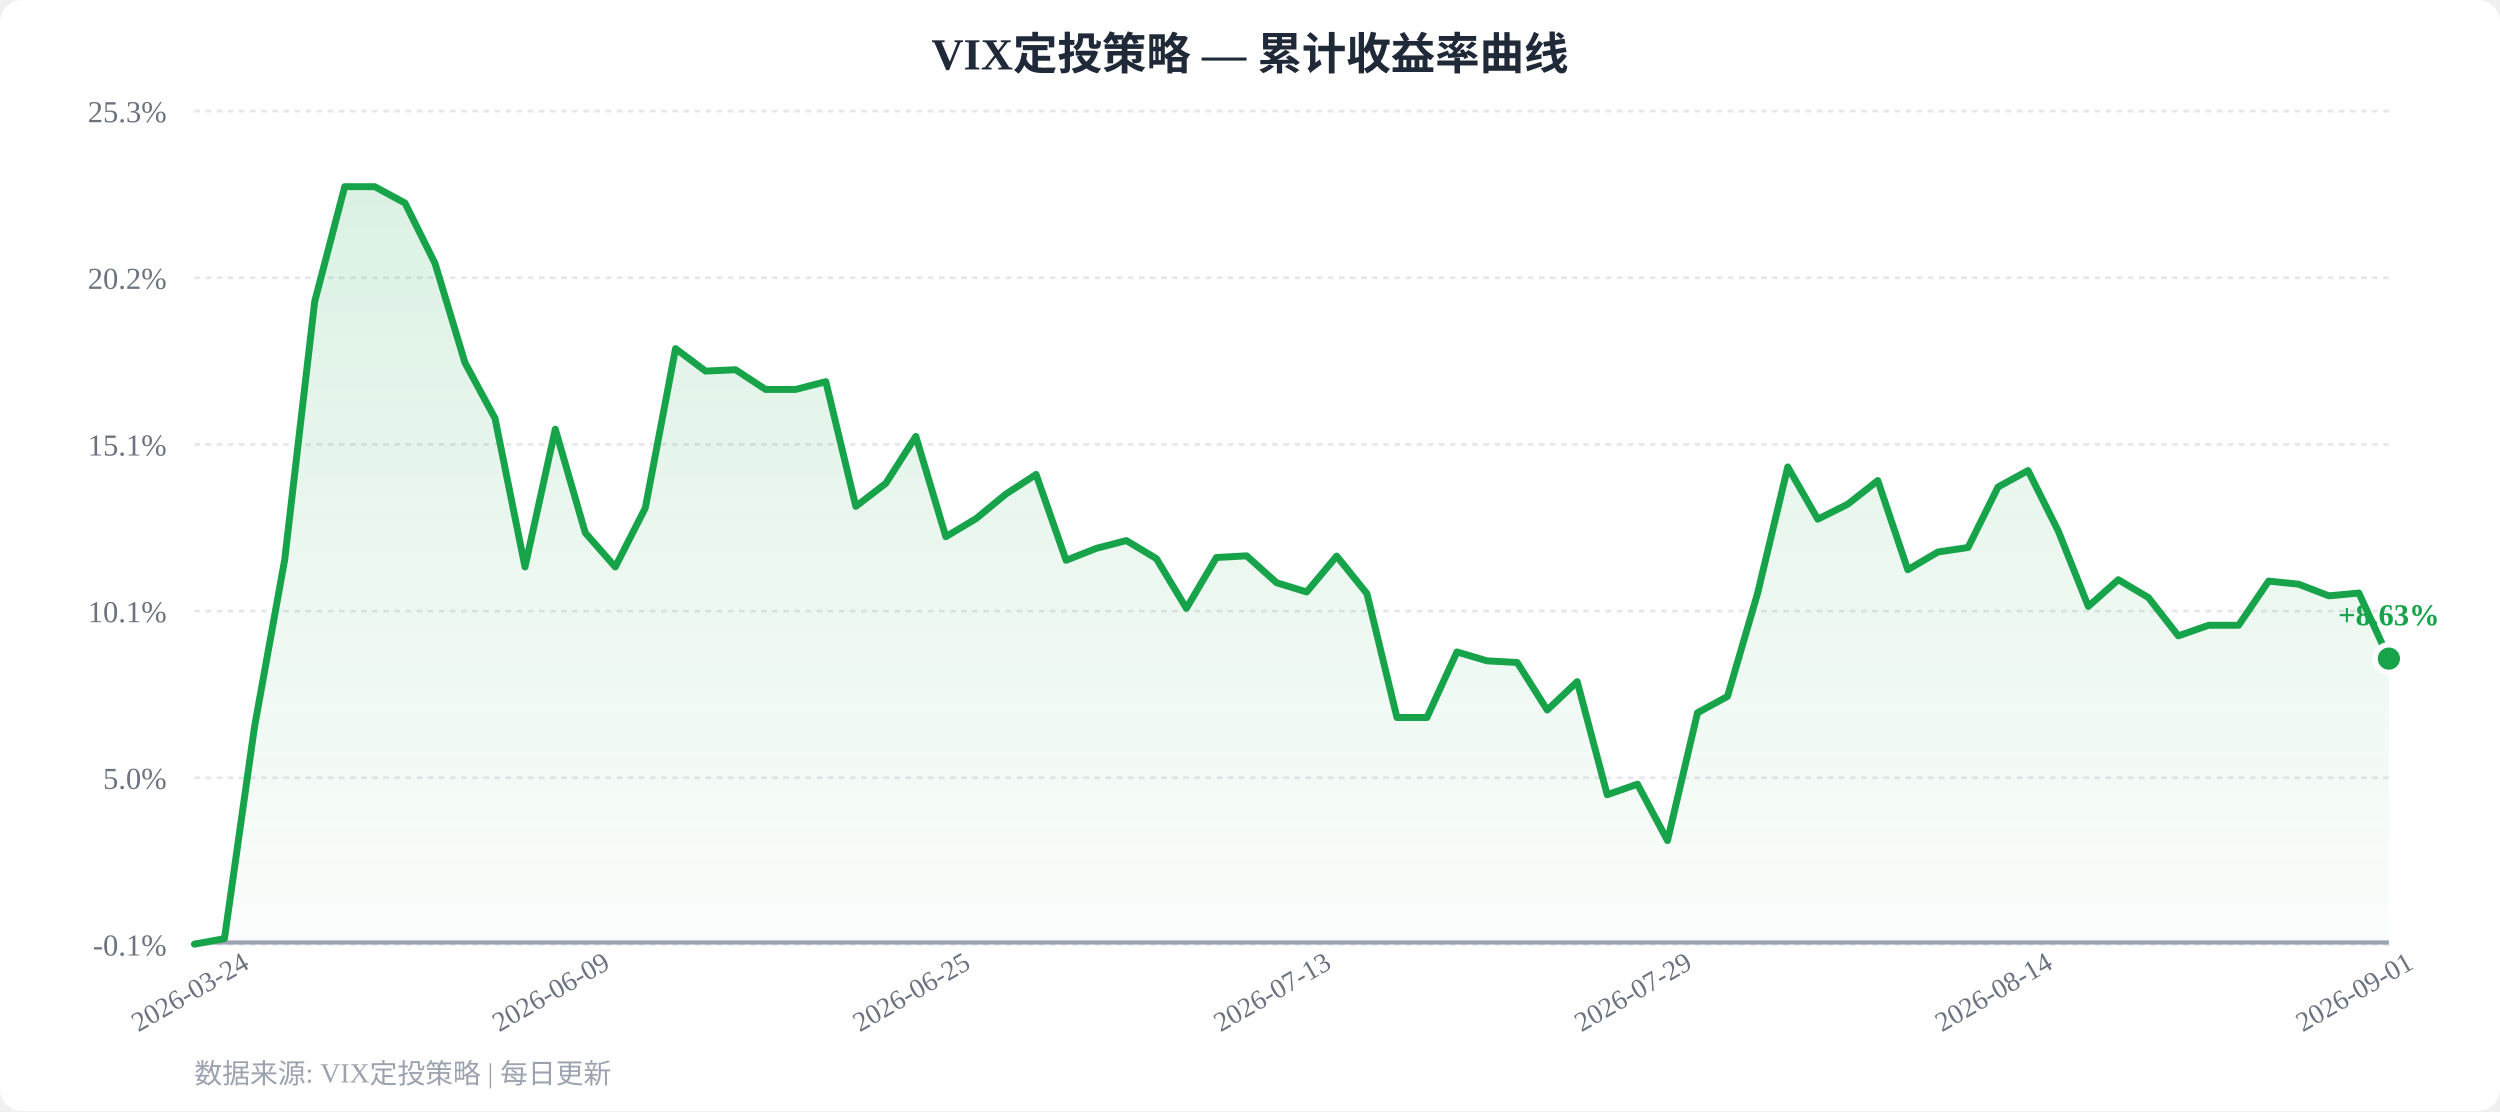
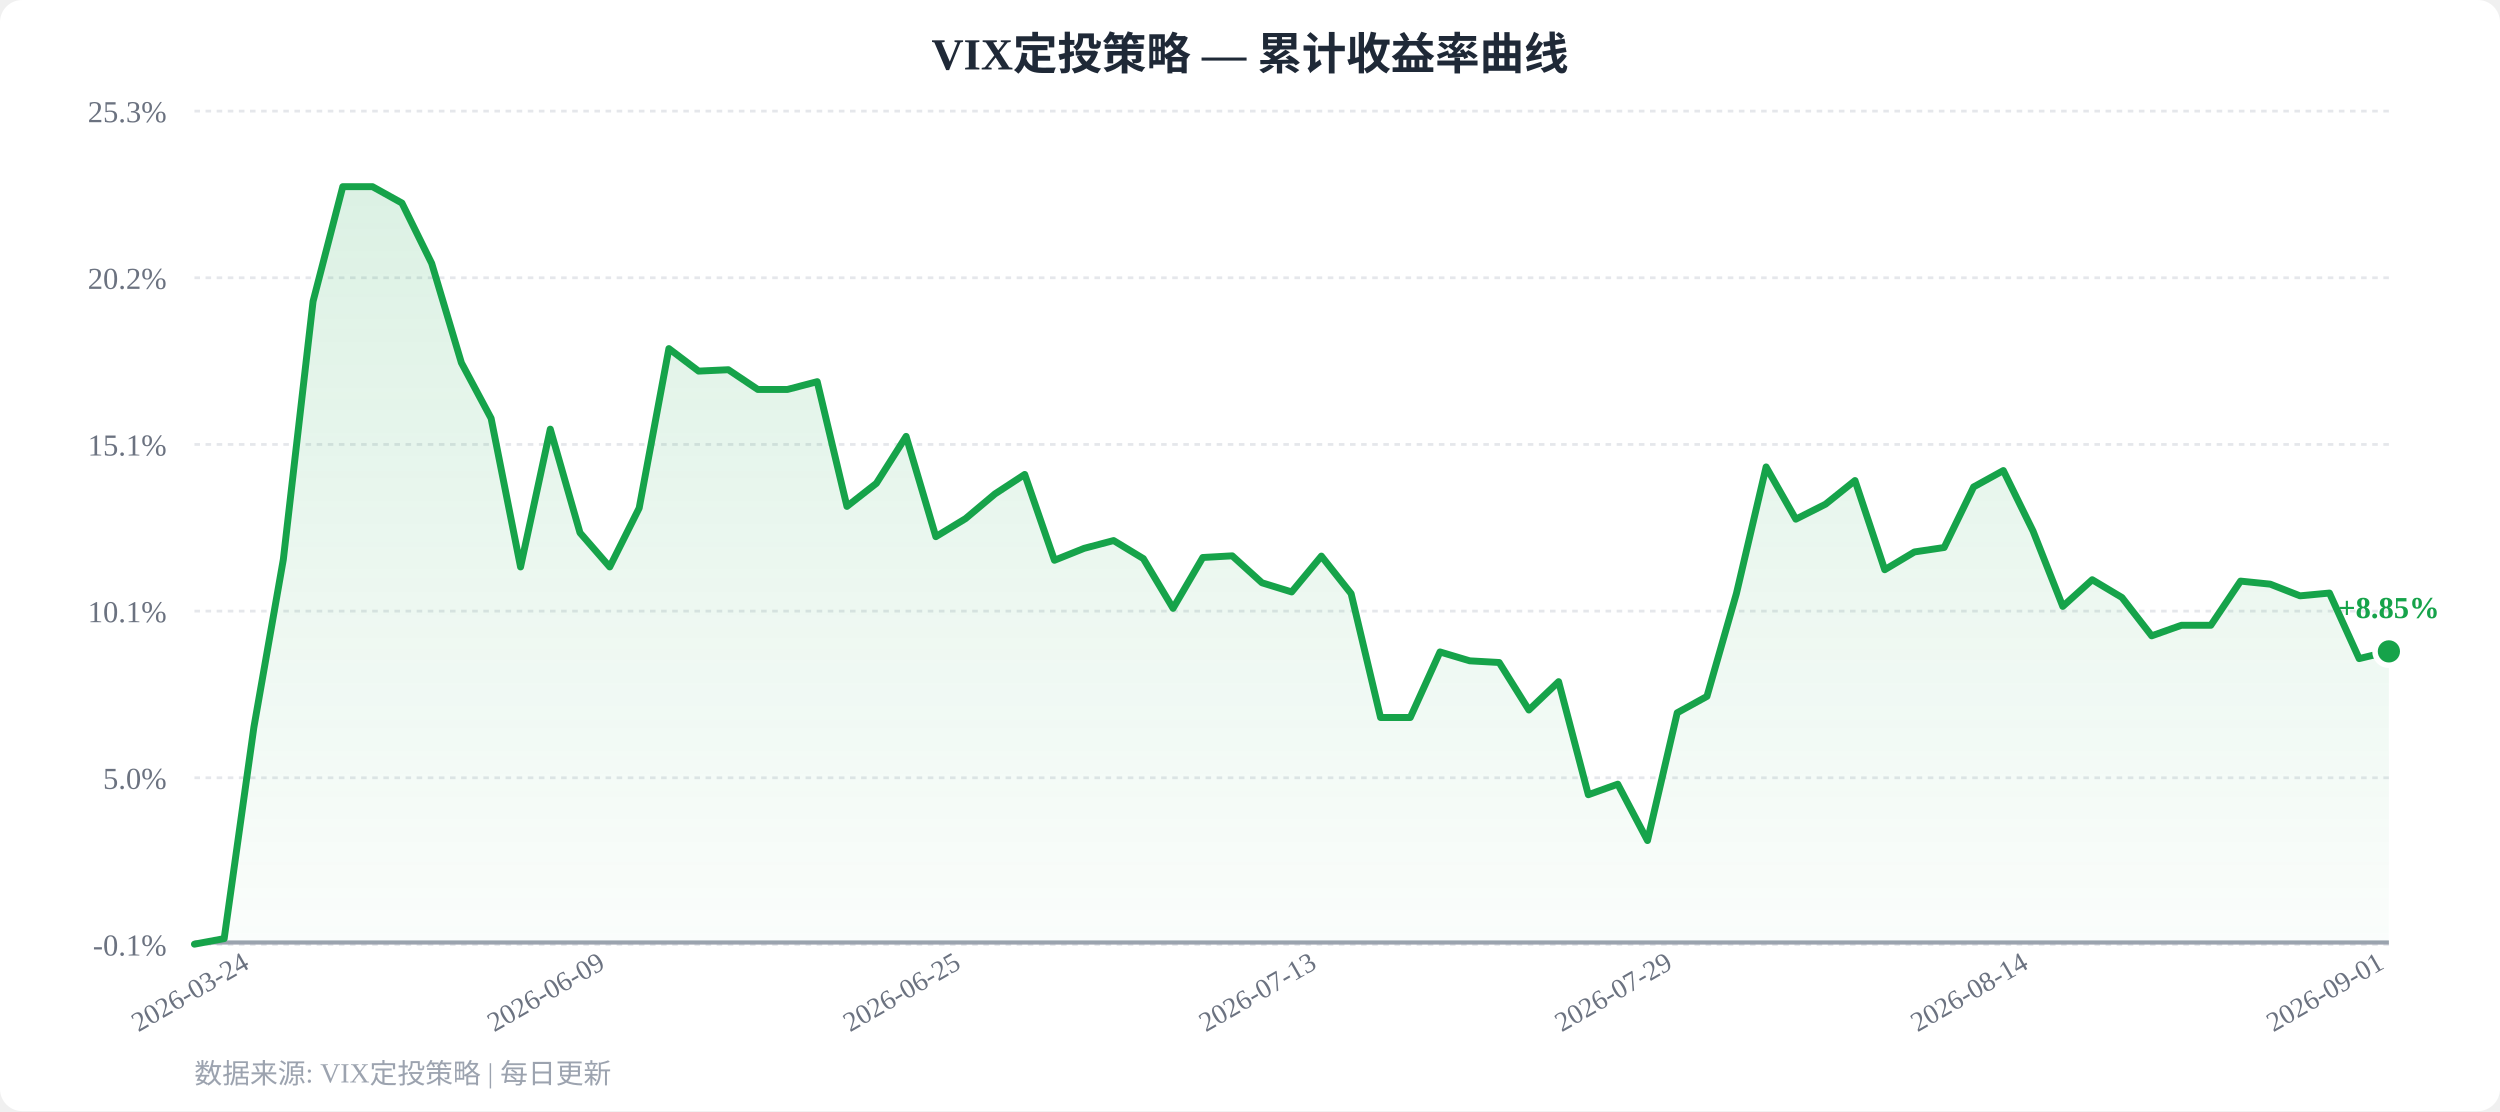
<svg xmlns="http://www.w3.org/2000/svg" viewBox="0 0 900 400" width="100%" height="100%">
  <defs>
    <linearGradient id="areaGradient" x1="0" y1="0" x2="0" y2="1">
      <stop offset="0%" stop-color="#16a34a" stop-opacity="0.15" />
      <stop offset="100%" stop-color="#16a34a" stop-opacity="0.02" />
    </linearGradient>
  </defs>
  <rect width="900" height="400" fill="#ffffff" rx="8" />
  <text x="450.0" y="25" text-anchor="middle" font-size="16" font-weight="bold" fill="#1f2937">VIX定投策略 — 累计收益率曲线</text>
  <line x1="70" y1="340.0" x2="860" y2="340.0" stroke="#e5e7eb" stroke-width="1" stroke-dasharray="2,2" />
  <line x1="70" y1="280.0" x2="860" y2="280.0" stroke="#e5e7eb" stroke-width="1" stroke-dasharray="2,2" />
  <line x1="70" y1="220.0" x2="860" y2="220.0" stroke="#e5e7eb" stroke-width="1" stroke-dasharray="2,2" />
  <line x1="70" y1="160.0" x2="860" y2="160.0" stroke="#e5e7eb" stroke-width="1" stroke-dasharray="2,2" />
  <line x1="70" y1="100.0" x2="860" y2="100.0" stroke="#e5e7eb" stroke-width="1" stroke-dasharray="2,2" />
  <line x1="70" y1="40.0" x2="860" y2="40.0" stroke="#e5e7eb" stroke-width="1" stroke-dasharray="2,2" />
  <line x1="70" y1="339.3" x2="860" y2="339.3" stroke="#9ca3af" stroke-width="1.5" />
-   <path d="M70.0,339.9 L80.8,337.9 L91.6,261.8 L102.5,201.4 L113.3,108.5 L124.1,67.2 L134.9,67.2 L145.8,73.1 L156.6,94.8 L167.4,130.6 L178.2,150.6 L189.0,204.1 L199.9,154.5 L210.7,191.8 L221.5,204.1 L232.3,182.9 L243.2,125.5 L254.0,133.6 L264.8,133.1 L275.6,140.2 L286.4,140.2 L297.3,137.4 L308.1,182.3 L318.9,174.0 L329.7,157.1 L340.5,193.2 L351.4,186.7 L362.2,177.8 L373.0,170.8 L383.8,201.7 L394.7,197.4 L405.5,194.6 L416.3,201.1 L427.1,219.0 L437.9,200.7 L448.8,200.1 L459.6,209.8 L470.4,213.1 L481.2,200.2 L492.1,213.7 L502.9,258.3 L513.7,258.3 L524.5,234.7 L535.3,237.9 L546.2,238.5 L557.0,255.6 L567.8,245.4 L578.6,286.1 L589.5,282.3 L600.3,302.6 L611.1,256.6 L621.9,250.7 L632.7,213.7 L643.6,168.1 L654.4,186.9 L665.2,181.5 L676.0,173.0 L686.8,205.1 L697.7,198.7 L708.5,197.1 L719.3,175.3 L730.1,169.4 L741.0,191.2 L751.8,218.3 L762.6,208.7 L773.4,215.1 L784.2,228.9 L795.1,225.1 L805.9,225.1 L816.7,209.2 L827.5,210.3 L838.4,214.5 L849.2,213.5 L860.0,237.1 L860.0,339.3 L70.0,339.3 Z" fill="url(#areaGradient)" stroke="none" />
-   <path d="M70.0,339.9 L80.8,337.9 L91.6,261.8 L102.5,201.4 L113.3,108.5 L124.1,67.2 L134.9,67.2 L145.8,73.1 L156.6,94.8 L167.4,130.6 L178.2,150.6 L189.0,204.1 L199.9,154.5 L210.7,191.8 L221.5,204.1 L232.3,182.9 L243.2,125.5 L254.0,133.6 L264.8,133.1 L275.6,140.2 L286.4,140.2 L297.3,137.4 L308.1,182.3 L318.9,174.0 L329.7,157.1 L340.5,193.2 L351.4,186.7 L362.2,177.8 L373.0,170.8 L383.8,201.7 L394.7,197.4 L405.5,194.6 L416.3,201.1 L427.1,219.0 L437.9,200.7 L448.8,200.1 L459.6,209.8 L470.4,213.1 L481.2,200.2 L492.1,213.7 L502.9,258.3 L513.7,258.3 L524.5,234.7 L535.3,237.9 L546.2,238.5 L557.0,255.6 L567.8,245.4 L578.6,286.1 L589.5,282.3 L600.3,302.6 L611.1,256.6 L621.9,250.7 L632.7,213.7 L643.6,168.1 L654.4,186.9 L665.2,181.5 L676.0,173.0 L686.8,205.1 L697.7,198.7 L708.5,197.1 L719.3,175.3 L730.1,169.4 L741.0,191.2 L751.8,218.3 L762.6,208.7 L773.4,215.1 L784.2,228.9 L795.1,225.1 L805.9,225.1 L816.7,209.2 L827.5,210.3 L838.4,214.5 L849.2,213.5 L860.0,237.1" fill="none" stroke="#16a34a" stroke-width="2.5" stroke-linejoin="round" stroke-linecap="round" />
-   <circle cx="860.0" cy="237.1" r="5" fill="#16a34a" stroke="#ffffff" stroke-width="2" />
-   <text x="860.0" y="225.1" text-anchor="middle" font-size="11" font-weight="bold" fill="#16a34a">+8.63%</text>
+   <path d="M70.0,339.9 L80.7,337.9 L91.4,261.8 L102.0,201.4 L112.7,108.5 L123.4,67.2 L134.1,67.2 L144.7,73.1 L155.4,94.8 L166.1,130.6 L176.8,150.6 L187.4,204.1 L198.1,154.5 L208.8,191.8 L219.5,204.1 L230.1,182.9 L240.8,125.5 L251.5,133.6 L262.2,133.1 L272.8,140.2 L283.5,140.2 L294.2,137.4 L304.9,182.3 L315.5,174.0 L326.2,157.1 L336.9,193.2 L347.6,186.7 L358.2,177.8 L368.9,170.8 L379.6,201.7 L390.3,197.4 L400.9,194.6 L411.6,201.1 L422.3,219.0 L433.0,200.7 L443.6,200.1 L454.3,209.8 L465.0,213.1 L475.7,200.2 L486.4,213.7 L497.0,258.3 L507.7,258.3 L518.4,234.7 L529.1,237.9 L539.7,238.5 L550.4,255.6 L561.1,245.4 L571.8,286.1 L582.4,282.3 L593.1,302.6 L603.8,256.6 L614.5,250.7 L625.1,213.7 L635.8,168.1 L646.5,186.9 L657.2,181.5 L667.8,173.0 L678.5,205.1 L689.2,198.7 L699.9,197.1 L710.5,175.3 L721.2,169.4 L731.9,191.2 L742.6,218.3 L753.2,208.7 L763.9,215.1 L774.6,228.9 L785.3,225.1 L795.9,225.1 L806.6,209.2 L817.3,210.3 L828.0,214.5 L838.6,213.5 L849.3,237.1 L860.0,234.5 L860.0,339.3 L70.0,339.3 Z" fill="url(#areaGradient)" stroke="none" />
+   <path d="M70.0,339.9 L80.7,337.9 L91.4,261.8 L102.0,201.4 L112.7,108.5 L123.4,67.2 L134.1,67.2 L144.7,73.1 L155.4,94.8 L166.1,130.6 L176.8,150.6 L187.4,204.1 L198.1,154.5 L208.8,191.8 L219.5,204.1 L230.1,182.9 L240.8,125.5 L251.5,133.6 L262.2,133.1 L272.8,140.2 L283.5,140.2 L294.2,137.4 L304.9,182.3 L315.5,174.0 L326.2,157.1 L336.9,193.2 L347.6,186.7 L358.2,177.8 L368.9,170.8 L379.6,201.7 L390.3,197.4 L400.9,194.6 L411.6,201.1 L422.3,219.0 L433.0,200.7 L443.6,200.1 L454.3,209.8 L465.0,213.1 L475.7,200.2 L486.4,213.7 L497.0,258.3 L507.7,258.3 L518.4,234.7 L529.1,237.9 L539.7,238.5 L550.4,255.6 L561.1,245.4 L571.8,286.1 L582.4,282.3 L593.1,302.6 L603.8,256.6 L614.5,250.7 L625.1,213.7 L635.8,168.1 L646.5,186.9 L657.2,181.5 L667.8,173.0 L678.5,205.1 L689.2,198.7 L699.9,197.1 L710.5,175.3 L721.2,169.4 L731.9,191.2 L742.6,218.3 L753.2,208.7 L763.9,215.1 L774.6,228.9 L785.3,225.1 L795.9,225.1 L806.6,209.2 L817.3,210.3 L828.0,214.5 L838.6,213.5 L849.3,237.1 L860.0,234.5" fill="none" stroke="#16a34a" stroke-width="2.5" stroke-linejoin="round" stroke-linecap="round" />
+   <circle cx="860.0" cy="234.5" r="5" fill="#16a34a" stroke="#ffffff" stroke-width="2" />
+   <text x="860.0" y="222.5" text-anchor="middle" font-size="11" font-weight="bold" fill="#16a34a">+8.85%</text>
  <text x="60" y="344.0" text-anchor="end" font-size="11" fill="#6b7280">-0.1%</text>
  <text x="60" y="284.0" text-anchor="end" font-size="11" fill="#6b7280">5.0%</text>
  <text x="60" y="224.0" text-anchor="end" font-size="11" fill="#6b7280">10.1%</text>
  <text x="60" y="164.0" text-anchor="end" font-size="11" fill="#6b7280">15.1%</text>
  <text x="60" y="104.0" text-anchor="end" font-size="11" fill="#6b7280">20.2%</text>
  <text x="60" y="44.0" text-anchor="end" font-size="11" fill="#6b7280">25.3%</text>
  <text x="70.0" y="360" text-anchor="middle" font-size="10" fill="#6b7280" transform="rotate(-30 70.0,360)">2026-03-24</text>
-   <text x="199.9" y="360" text-anchor="middle" font-size="10" fill="#6b7280" transform="rotate(-30 199.9,360)">2026-06-09</text>
-   <text x="329.7" y="360" text-anchor="middle" font-size="10" fill="#6b7280" transform="rotate(-30 329.7,360)">2026-06-25</text>
-   <text x="459.6" y="360" text-anchor="middle" font-size="10" fill="#6b7280" transform="rotate(-30 459.6,360)">2026-07-13</text>
-   <text x="589.5" y="360" text-anchor="middle" font-size="10" fill="#6b7280" transform="rotate(-30 589.5,360)">2026-07-29</text>
-   <text x="719.3" y="360" text-anchor="middle" font-size="10" fill="#6b7280" transform="rotate(-30 719.3,360)">2026-08-14</text>
-   <text x="849.2" y="360" text-anchor="middle" font-size="10" fill="#6b7280" transform="rotate(-30 849.2,360)">2026-09-01</text>
+   <text x="198.1" y="360" text-anchor="middle" font-size="10" fill="#6b7280" transform="rotate(-30 198.1,360)">2026-06-09</text>
+   <text x="326.2" y="360" text-anchor="middle" font-size="10" fill="#6b7280" transform="rotate(-30 326.2,360)">2026-06-25</text>
+   <text x="454.3" y="360" text-anchor="middle" font-size="10" fill="#6b7280" transform="rotate(-30 454.3,360)">2026-07-13</text>
+   <text x="582.4" y="360" text-anchor="middle" font-size="10" fill="#6b7280" transform="rotate(-30 582.4,360)">2026-07-29</text>
+   <text x="710.5" y="360" text-anchor="middle" font-size="10" fill="#6b7280" transform="rotate(-30 710.5,360)">2026-08-14</text>
+   <text x="838.6" y="360" text-anchor="middle" font-size="10" fill="#6b7280" transform="rotate(-30 838.6,360)">2026-09-01</text>
  <text x="70" y="390" font-size="10" fill="#9ca3af">数据来源: VIX定投策略 | 每日更新</text>
</svg>
